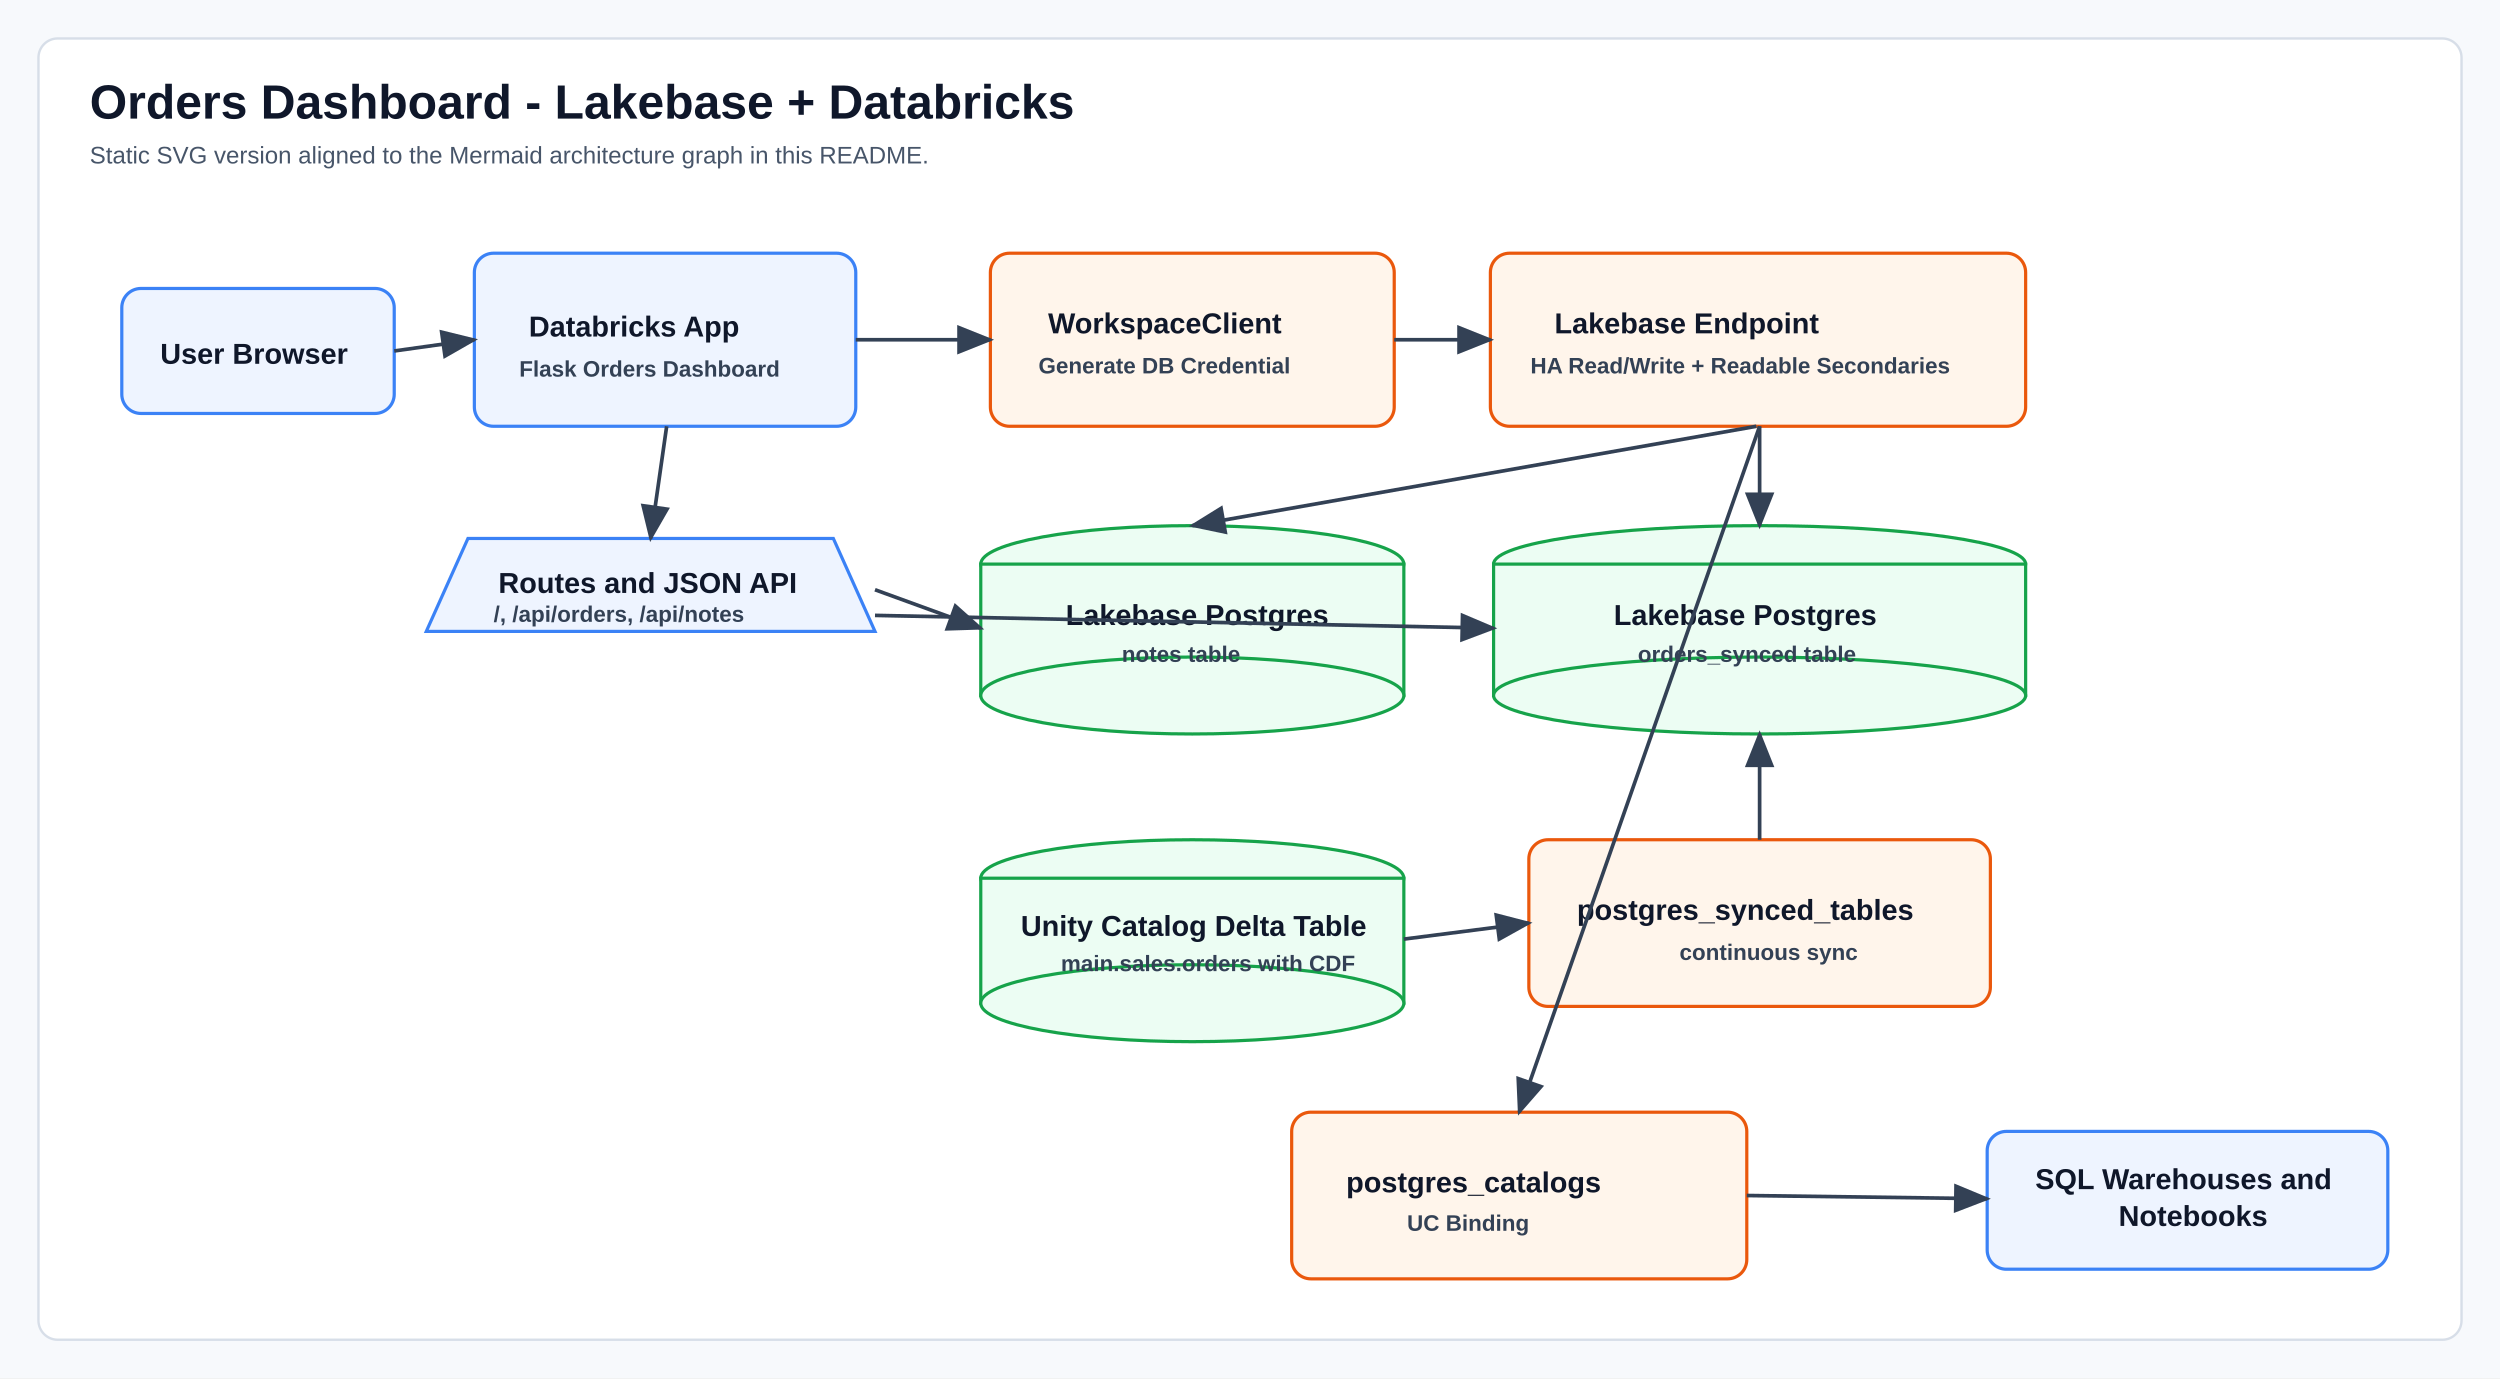
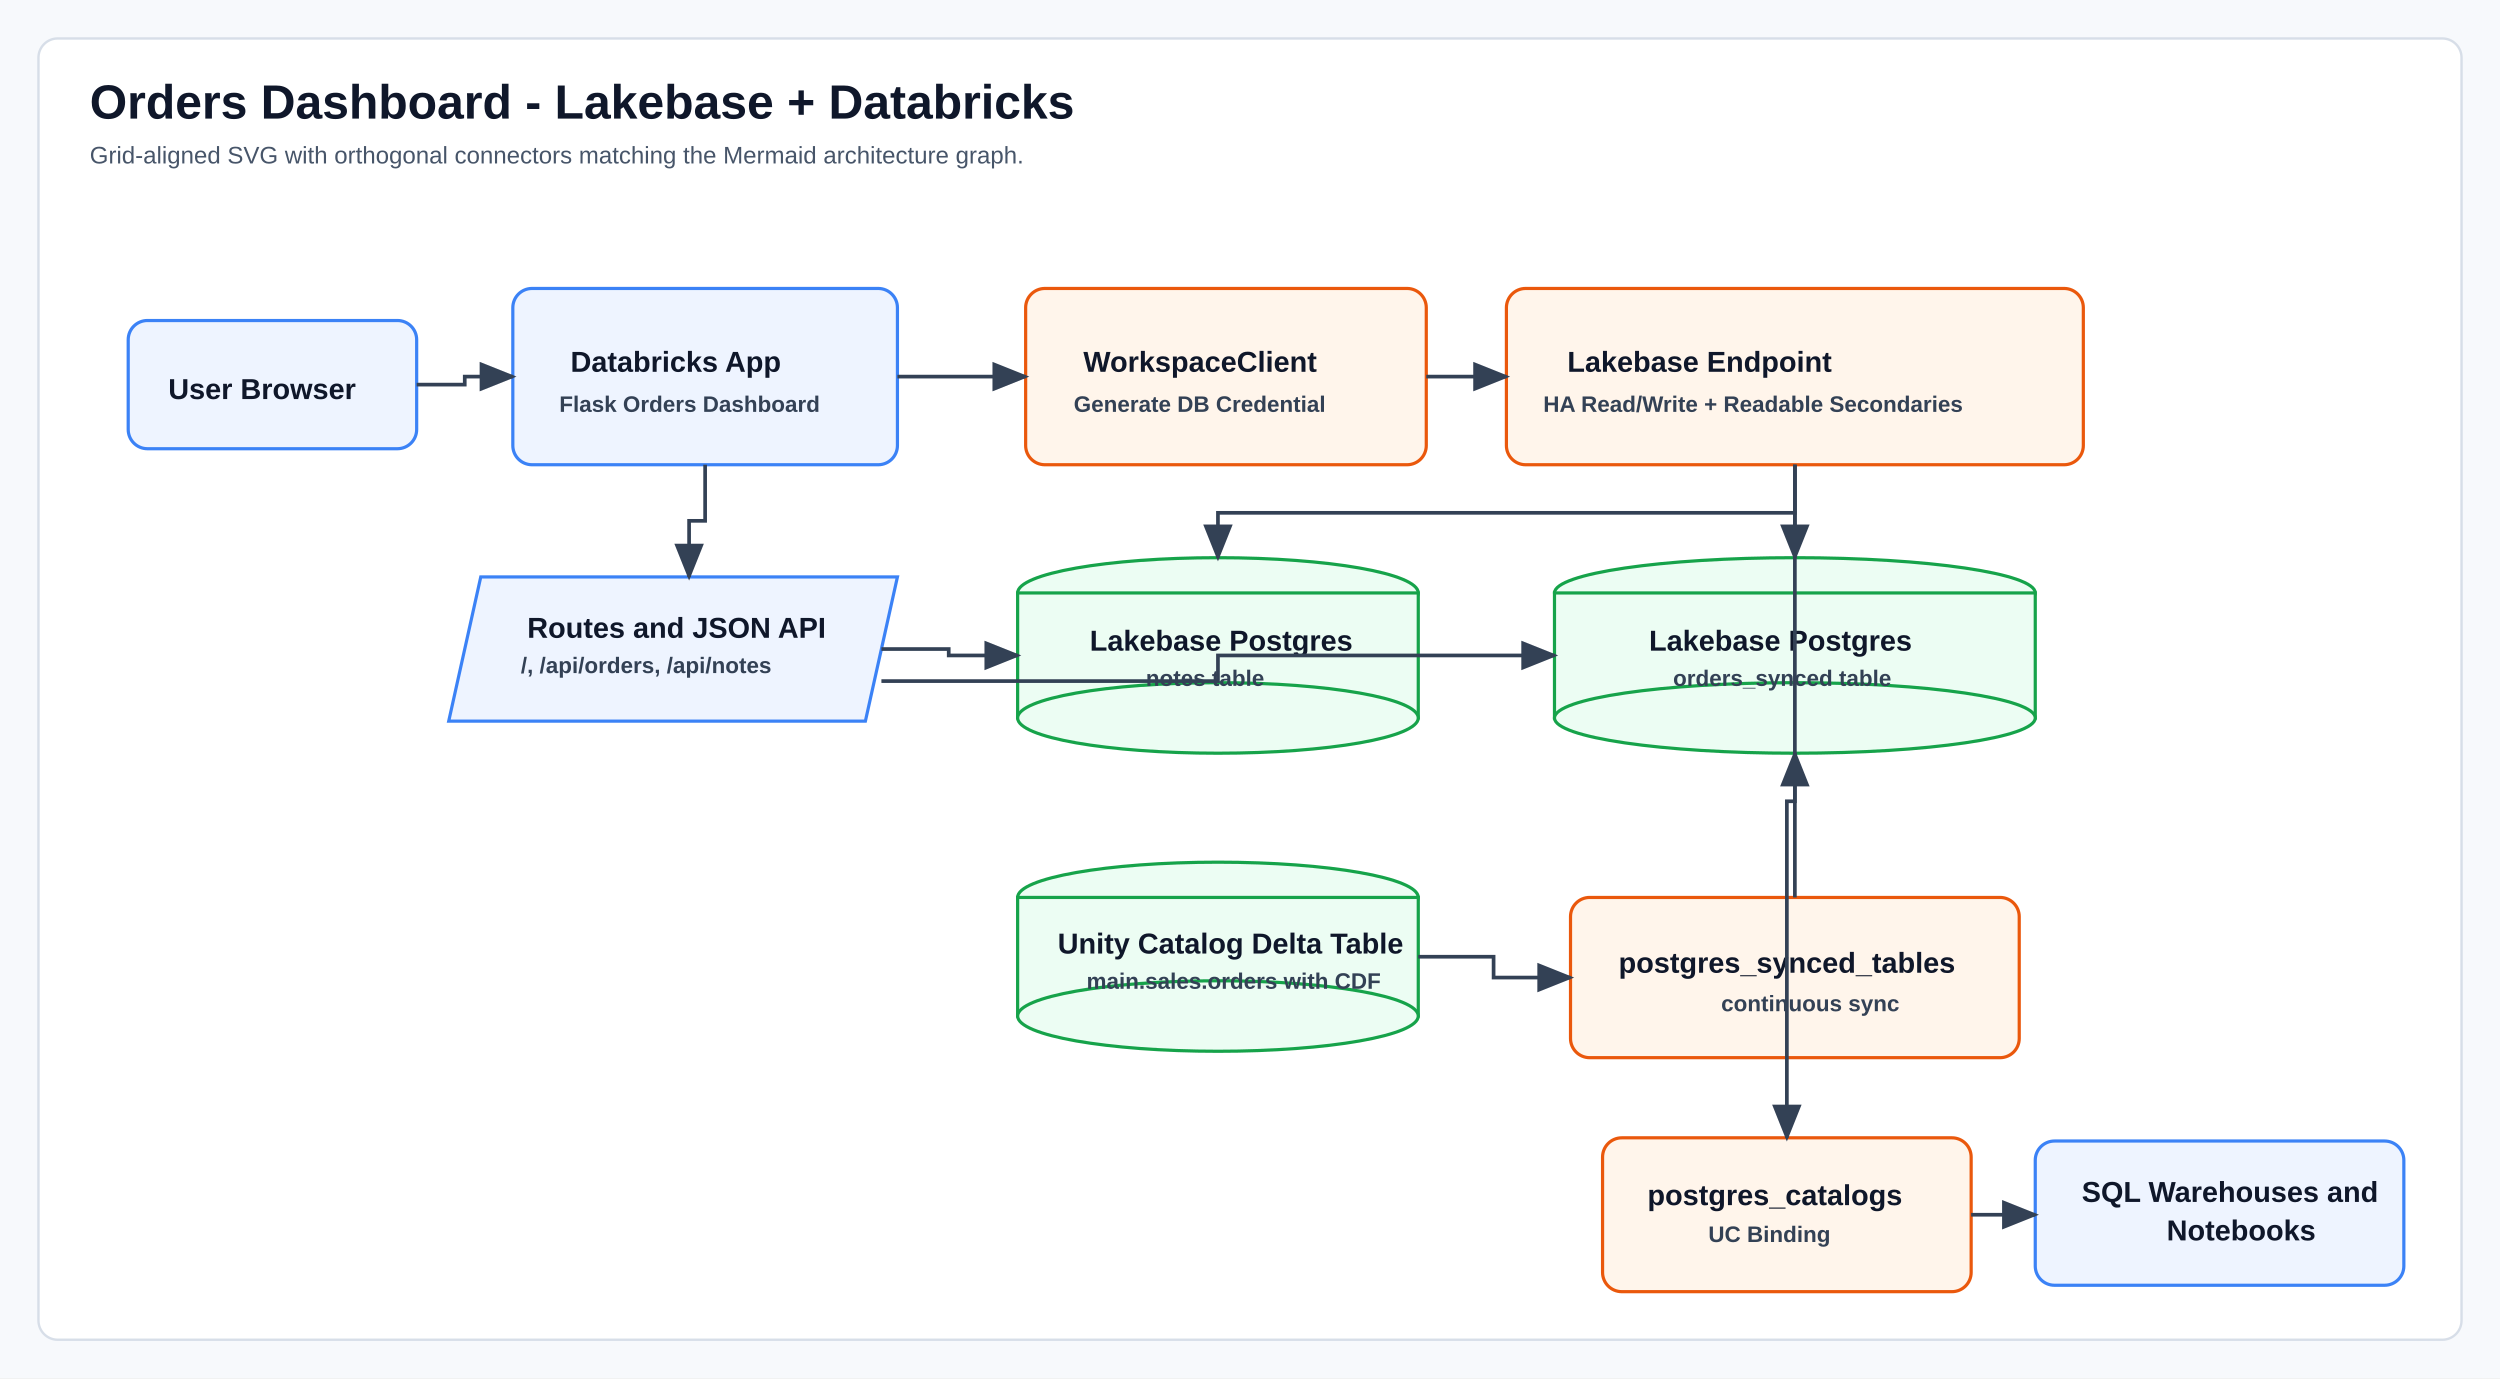
<svg xmlns="http://www.w3.org/2000/svg" width="1560" height="860" viewBox="0 0 1560 860" role="img" aria-labelledby="title desc">
  <defs>
    <style>
      .bg { fill: #f7f9fc; }
      .frame { fill: #ffffff; stroke: #d7dee8; stroke-width: 1.5; }
      .title { font: 700 30px Segoe UI, Arial, sans-serif; fill: #0f172a; }
      .subtitle { font: 500 15px Segoe UI, Arial, sans-serif; fill: #475569; }

      .appNode { fill: #eef4ff; stroke: #3b82f6; }
      .infraNode { fill: #fff5eb; stroke: #ea580c; }
      .dataNode { fill: #ecfdf3; stroke: #16a34a; }
      .node { stroke-width: 2; }

      .label { font: 700 18px Segoe UI, Arial, sans-serif; fill: #0f172a; }
      .sub { font: 600 14px Segoe UI, Arial, sans-serif; fill: #334155; }

      .edge { stroke: #334155; stroke-width: 2.3; fill: none; marker-end: url(#arrow); }
    </style>
    <marker id="arrow" markerWidth="10" markerHeight="8" refX="9" refY="4" orient="auto" markerUnits="strokeWidth">
      <path d="M0,0 L10,4 L0,8 Z" fill="#334155" />
    </marker>
  </defs>
  <rect class="bg" x="0" y="0" width="1560" height="860" />
  <rect class="frame" x="24" y="24" width="1512" height="812" rx="12" />
  <text class="title" x="56" y="74">Orders Dashboard - Lakebase + Databricks</text>
-   <text class="subtitle" x="56" y="102">Static SVG version aligned to the Mermaid architecture graph in this README.</text>
-   <rect class="node appNode" x="76" y="180" width="170" height="78" rx="12" />
-   <text class="label" x="100" y="227">User Browser</text>
-   <rect class="node appNode" x="296" y="158" width="238" height="108" rx="12" />
-   <text class="label" x="330" y="210">Databricks App</text>
-   <text class="sub" x="324" y="235">Flask Orders Dashboard</text>
-   <polygon class="node appNode" points="292,336 520,336 546,394 266,394" />
-   <text class="label" x="311" y="370">Routes and JSON API</text>
-   <text class="sub" x="308" y="388">/, /api/orders, /api/notes</text>
-   <rect class="node infraNode" x="618" y="158" width="252" height="108" rx="12" />
-   <text class="label" x="654" y="208">WorkspaceClient</text>
-   <text class="sub" x="648" y="233">Generate DB Credential</text>
-   <rect class="node infraNode" x="930" y="158" width="334" height="108" rx="12" />
-   <text class="label" x="970" y="208">Lakebase Endpoint</text>
-   <text class="sub" x="955" y="233">HA Read/Write + Readable Secondaries</text>
+   <text class="subtitle" x="56" y="102">Grid-aligned SVG with orthogonal connectors matching the Mermaid architecture graph.</text>
+   <rect class="node appNode" x="80" y="200" width="180" height="80" rx="12" />
+   <text class="label" x="105" y="249">User Browser</text>
+   <rect class="node appNode" x="320" y="180" width="240" height="110" rx="12" />
+   <text class="label" x="356" y="232">Databricks App</text>
+   <text class="sub" x="349" y="257">Flask Orders Dashboard</text>
+   <polygon class="node appNode" points="300,360 560,360 540,450 280,450" />
+   <text class="label" x="329" y="398">Routes and JSON API</text>
+   <text class="sub" x="325" y="420">/, /api/orders, /api/notes</text>
+   <rect class="node infraNode" x="640" y="180" width="250" height="110" rx="12" />
+   <text class="label" x="676" y="232">WorkspaceClient</text>
+   <text class="sub" x="670" y="257">Generate DB Credential</text>
+   <rect class="node infraNode" x="940" y="180" width="360" height="110" rx="12" />
+   <text class="label" x="978" y="232">Lakebase Endpoint</text>
+   <text class="sub" x="963" y="257">HA Read/Write + Readable Secondaries</text>
  <g>
-     <ellipse class="node dataNode" cx="744" cy="352" rx="132" ry="24" />
-     <rect class="node dataNode" x="612" y="352" width="264" height="82" />
-     <ellipse class="node dataNode" cx="744" cy="434" rx="132" ry="24" />
-     <text class="label" x="665" y="390">Lakebase Postgres</text>
-     <text class="sub" x="700" y="413">notes table</text>
+     <ellipse class="node dataNode" cx="760" cy="370" rx="125" ry="22" />
+     <rect class="node dataNode" x="635" y="370" width="250" height="78" />
+     <ellipse class="node dataNode" cx="760" cy="448" rx="125" ry="22" />
+     <text class="label" x="680" y="406">Lakebase Postgres</text>
+     <text class="sub" x="715" y="428">notes table</text>
  </g>
  <g>
-     <ellipse class="node dataNode" cx="1098" cy="352" rx="166" ry="24" />
-     <rect class="node dataNode" x="932" y="352" width="332" height="82" />
-     <ellipse class="node dataNode" cx="1098" cy="434" rx="166" ry="24" />
-     <text class="label" x="1007" y="390">Lakebase Postgres</text>
-     <text class="sub" x="1022" y="413">orders_synced table</text>
+     <ellipse class="node dataNode" cx="1120" cy="370" rx="150" ry="22" />
+     <rect class="node dataNode" x="970" y="370" width="300" height="78" />
+     <ellipse class="node dataNode" cx="1120" cy="448" rx="150" ry="22" />
+     <text class="label" x="1029" y="406">Lakebase Postgres</text>
+     <text class="sub" x="1044" y="428">orders_synced table</text>
  </g>
-   <rect class="node infraNode" x="954" y="524" width="288" height="104" rx="12" />
-   <text class="label" x="984" y="574">postgres_synced_tables</text>
-   <text class="sub" x="1048" y="599">continuous sync</text>
+   <rect class="node infraNode" x="980" y="560" width="280" height="100" rx="12" />
+   <text class="label" x="1010" y="607">postgres_synced_tables</text>
+   <text class="sub" x="1074" y="631">continuous sync</text>
  <g>
-     <ellipse class="node dataNode" cx="744" cy="548" rx="132" ry="24" />
-     <rect class="node dataNode" x="612" y="548" width="264" height="78" />
-     <ellipse class="node dataNode" cx="744" cy="626" rx="132" ry="24" />
-     <text class="label" x="637" y="584">Unity Catalog Delta Table</text>
-     <text class="sub" x="662" y="606">main.sales.orders with CDF</text>
+     <ellipse class="node dataNode" cx="760" cy="560" rx="125" ry="22" />
+     <rect class="node dataNode" x="635" y="560" width="250" height="74" />
+     <ellipse class="node dataNode" cx="760" cy="634" rx="125" ry="22" />
+     <text class="label" x="660" y="595">Unity Catalog Delta Table</text>
+     <text class="sub" x="678" y="617">main.sales.orders with CDF</text>
  </g>
-   <rect class="node infraNode" x="806" y="694" width="284" height="104" rx="12" />
-   <text class="label" x="840" y="744">postgres_catalogs</text>
-   <text class="sub" x="878" y="768">UC Binding</text>
-   <rect class="node appNode" x="1240" y="706" width="250" height="86" rx="12" />
-   <text class="label" x="1270" y="742">SQL Warehouses and</text>
-   <text class="label" x="1322" y="765">Notebooks</text>
-   <path class="edge" d="M246 219 L296 212" />
-   <path class="edge" d="M416 266 L406 336" />
-   <path class="edge" d="M534 212 L618 212" />
-   <path class="edge" d="M870 212 L930 212" />
-   <path class="edge" d="M546 368 L612 392" />
-   <path class="edge" d="M546 384 L932 392" />
-   <path class="edge" d="M1096 266 L744 328" />
-   <path class="edge" d="M1098 266 L1098 328" />
-   <path class="edge" d="M876 586 L954 576" />
-   <path class="edge" d="M1098 524 L1098 458" />
-   <path class="edge" d="M1098 266 L948 694" />
-   <path class="edge" d="M1090 746 L1240 748" />
+   <rect class="node infraNode" x="1000" y="710" width="230" height="96" rx="12" />
+   <text class="label" x="1028" y="752">postgres_catalogs</text>
+   <text class="sub" x="1066" y="775">UC Binding</text>
+   <rect class="node appNode" x="1270" y="712" width="230" height="90" rx="12" />
+   <text class="label" x="1299" y="750">SQL Warehouses and</text>
+   <text class="label" x="1352" y="774">Notebooks</text>
+   <path class="edge" d="M260 240 H290 V235 H320" />
+   <path class="edge" d="M440 290 V325 H430 V360" />
+   <path class="edge" d="M560 235 H640" />
+   <path class="edge" d="M890 235 H940" />
+   <path class="edge" d="M550 405 H592 V409 H635" />
+   <path class="edge" d="M550 425 H760 V409 H970" />
+   <path class="edge" d="M1120 290 V320 H760 V348" />
+   <path class="edge" d="M1120 290 V348" />
+   <path class="edge" d="M885 597 H932 V610 H980" />
+   <path class="edge" d="M1120 560 V470" />
+   <path class="edge" d="M1120 290 V500 H1115 V710" />
+   <path class="edge" d="M1230 758 H1270" />
</svg>
